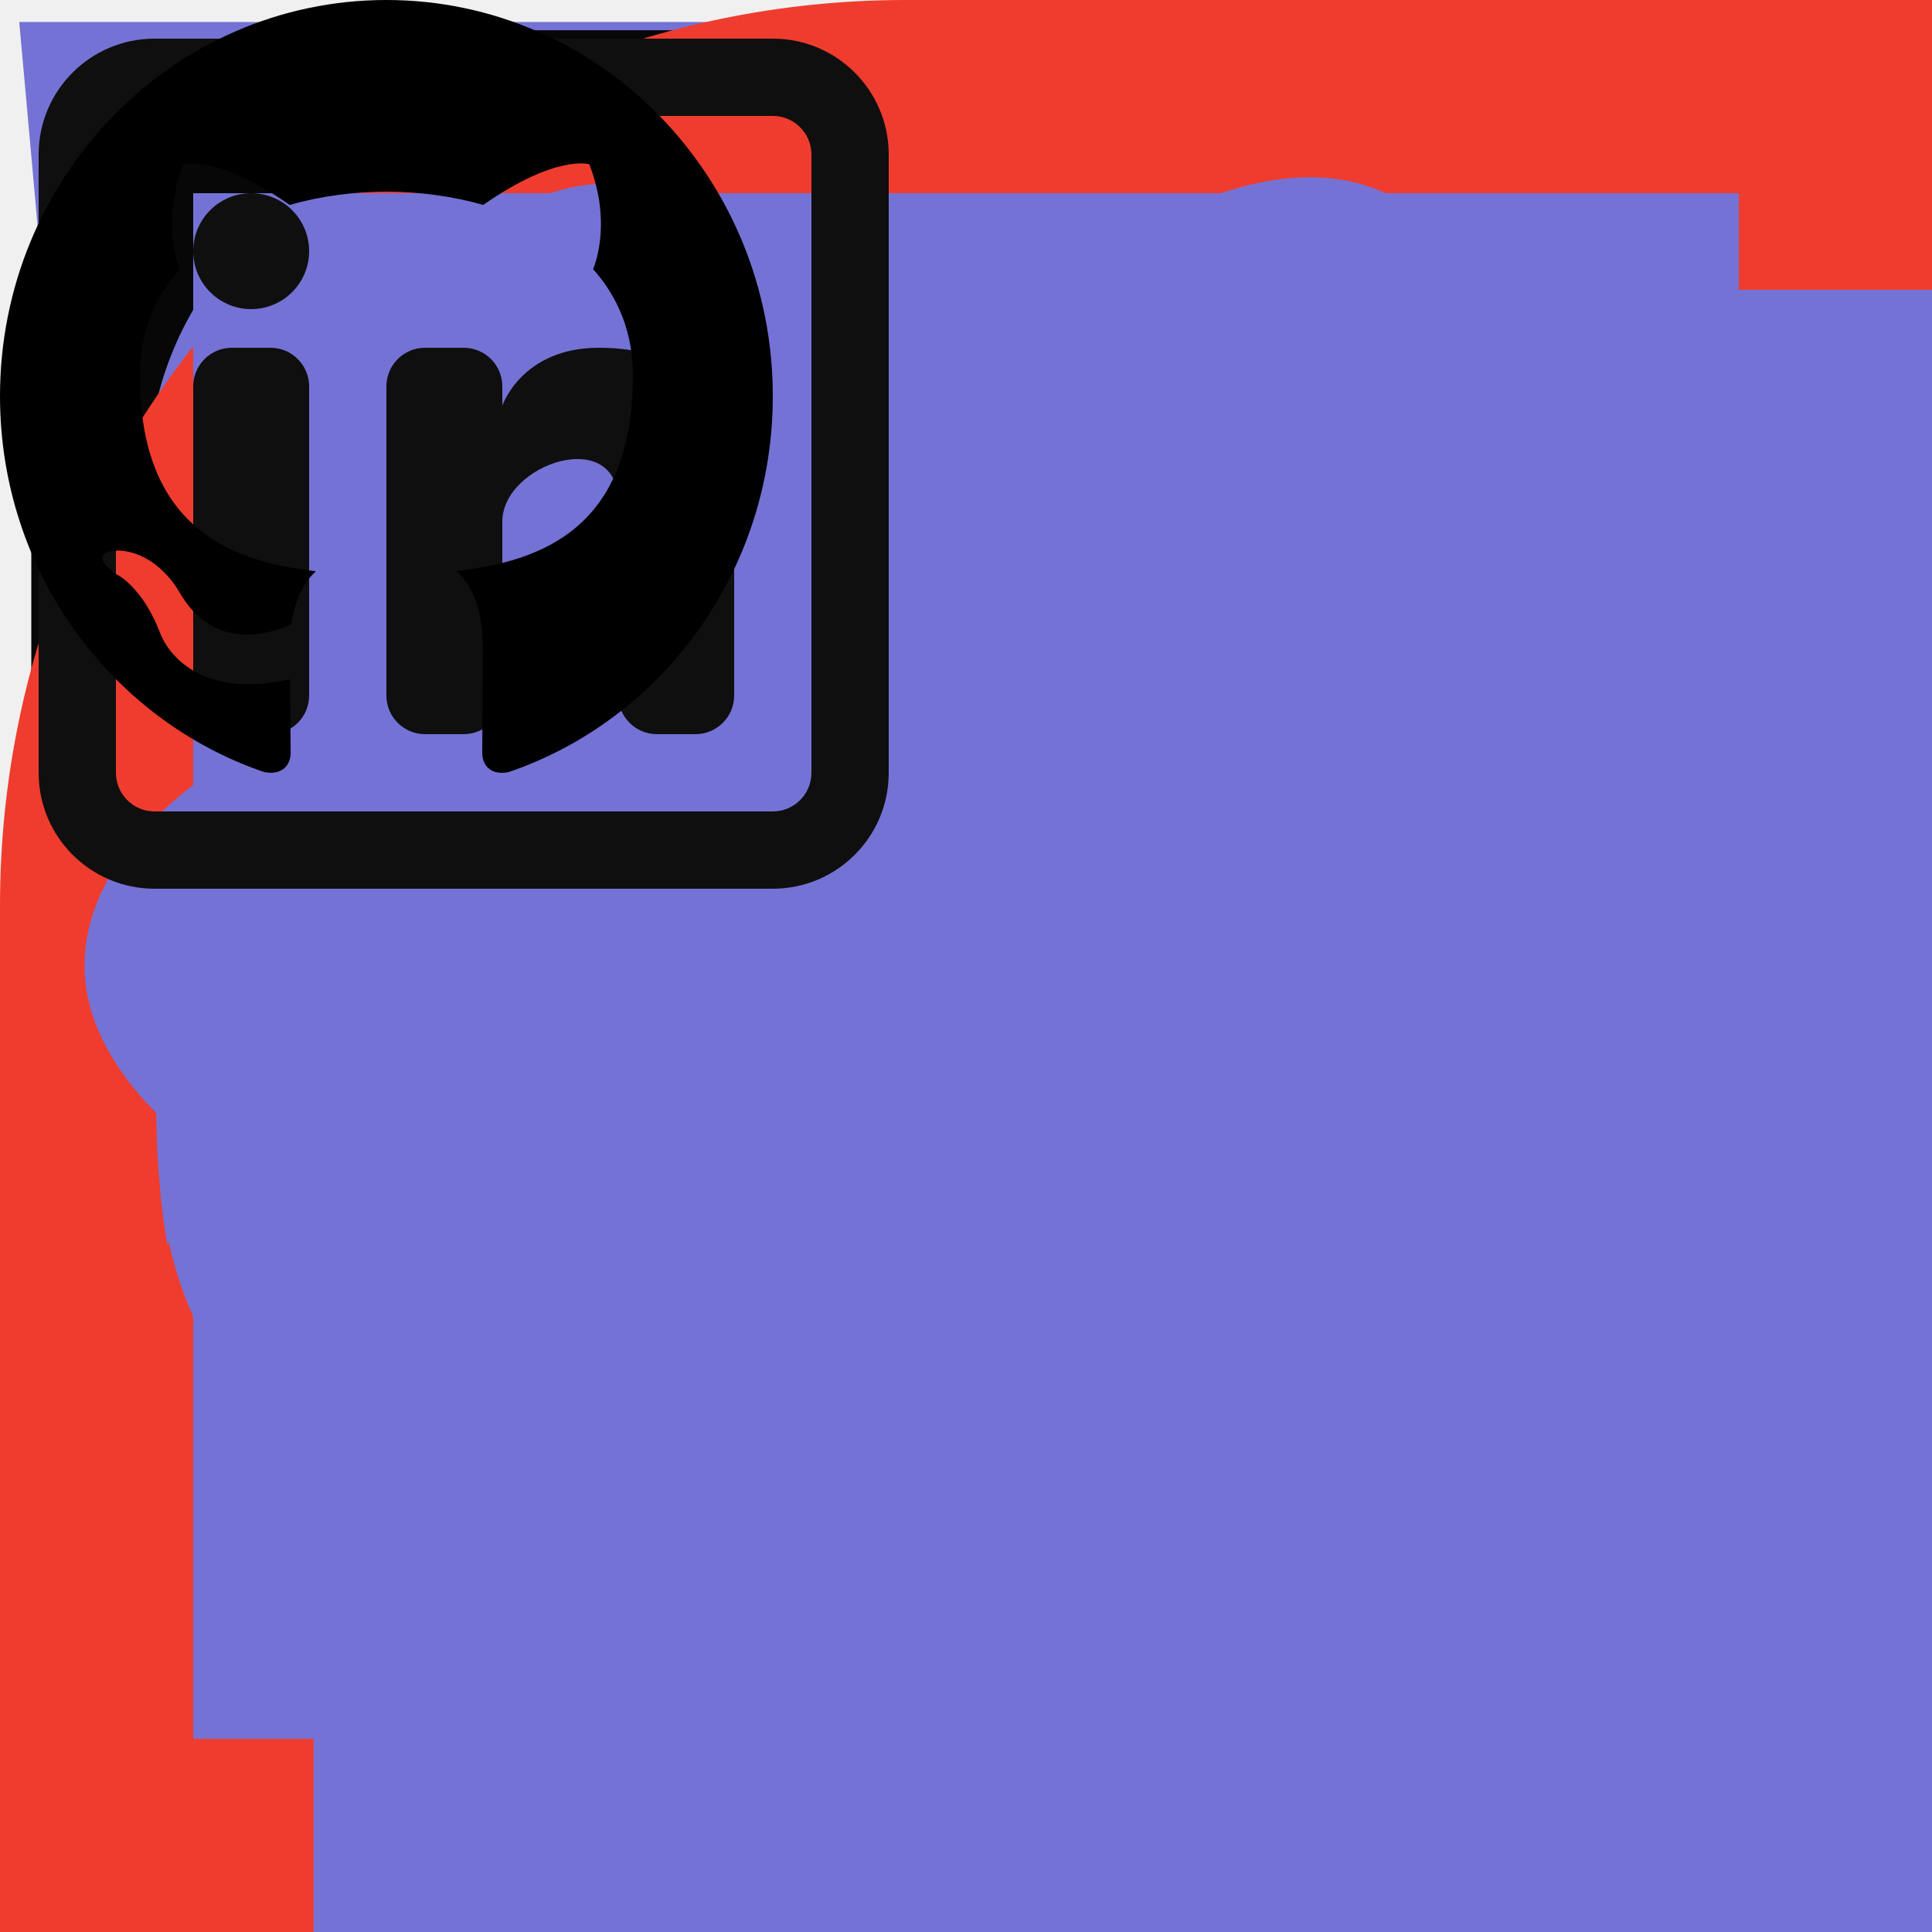
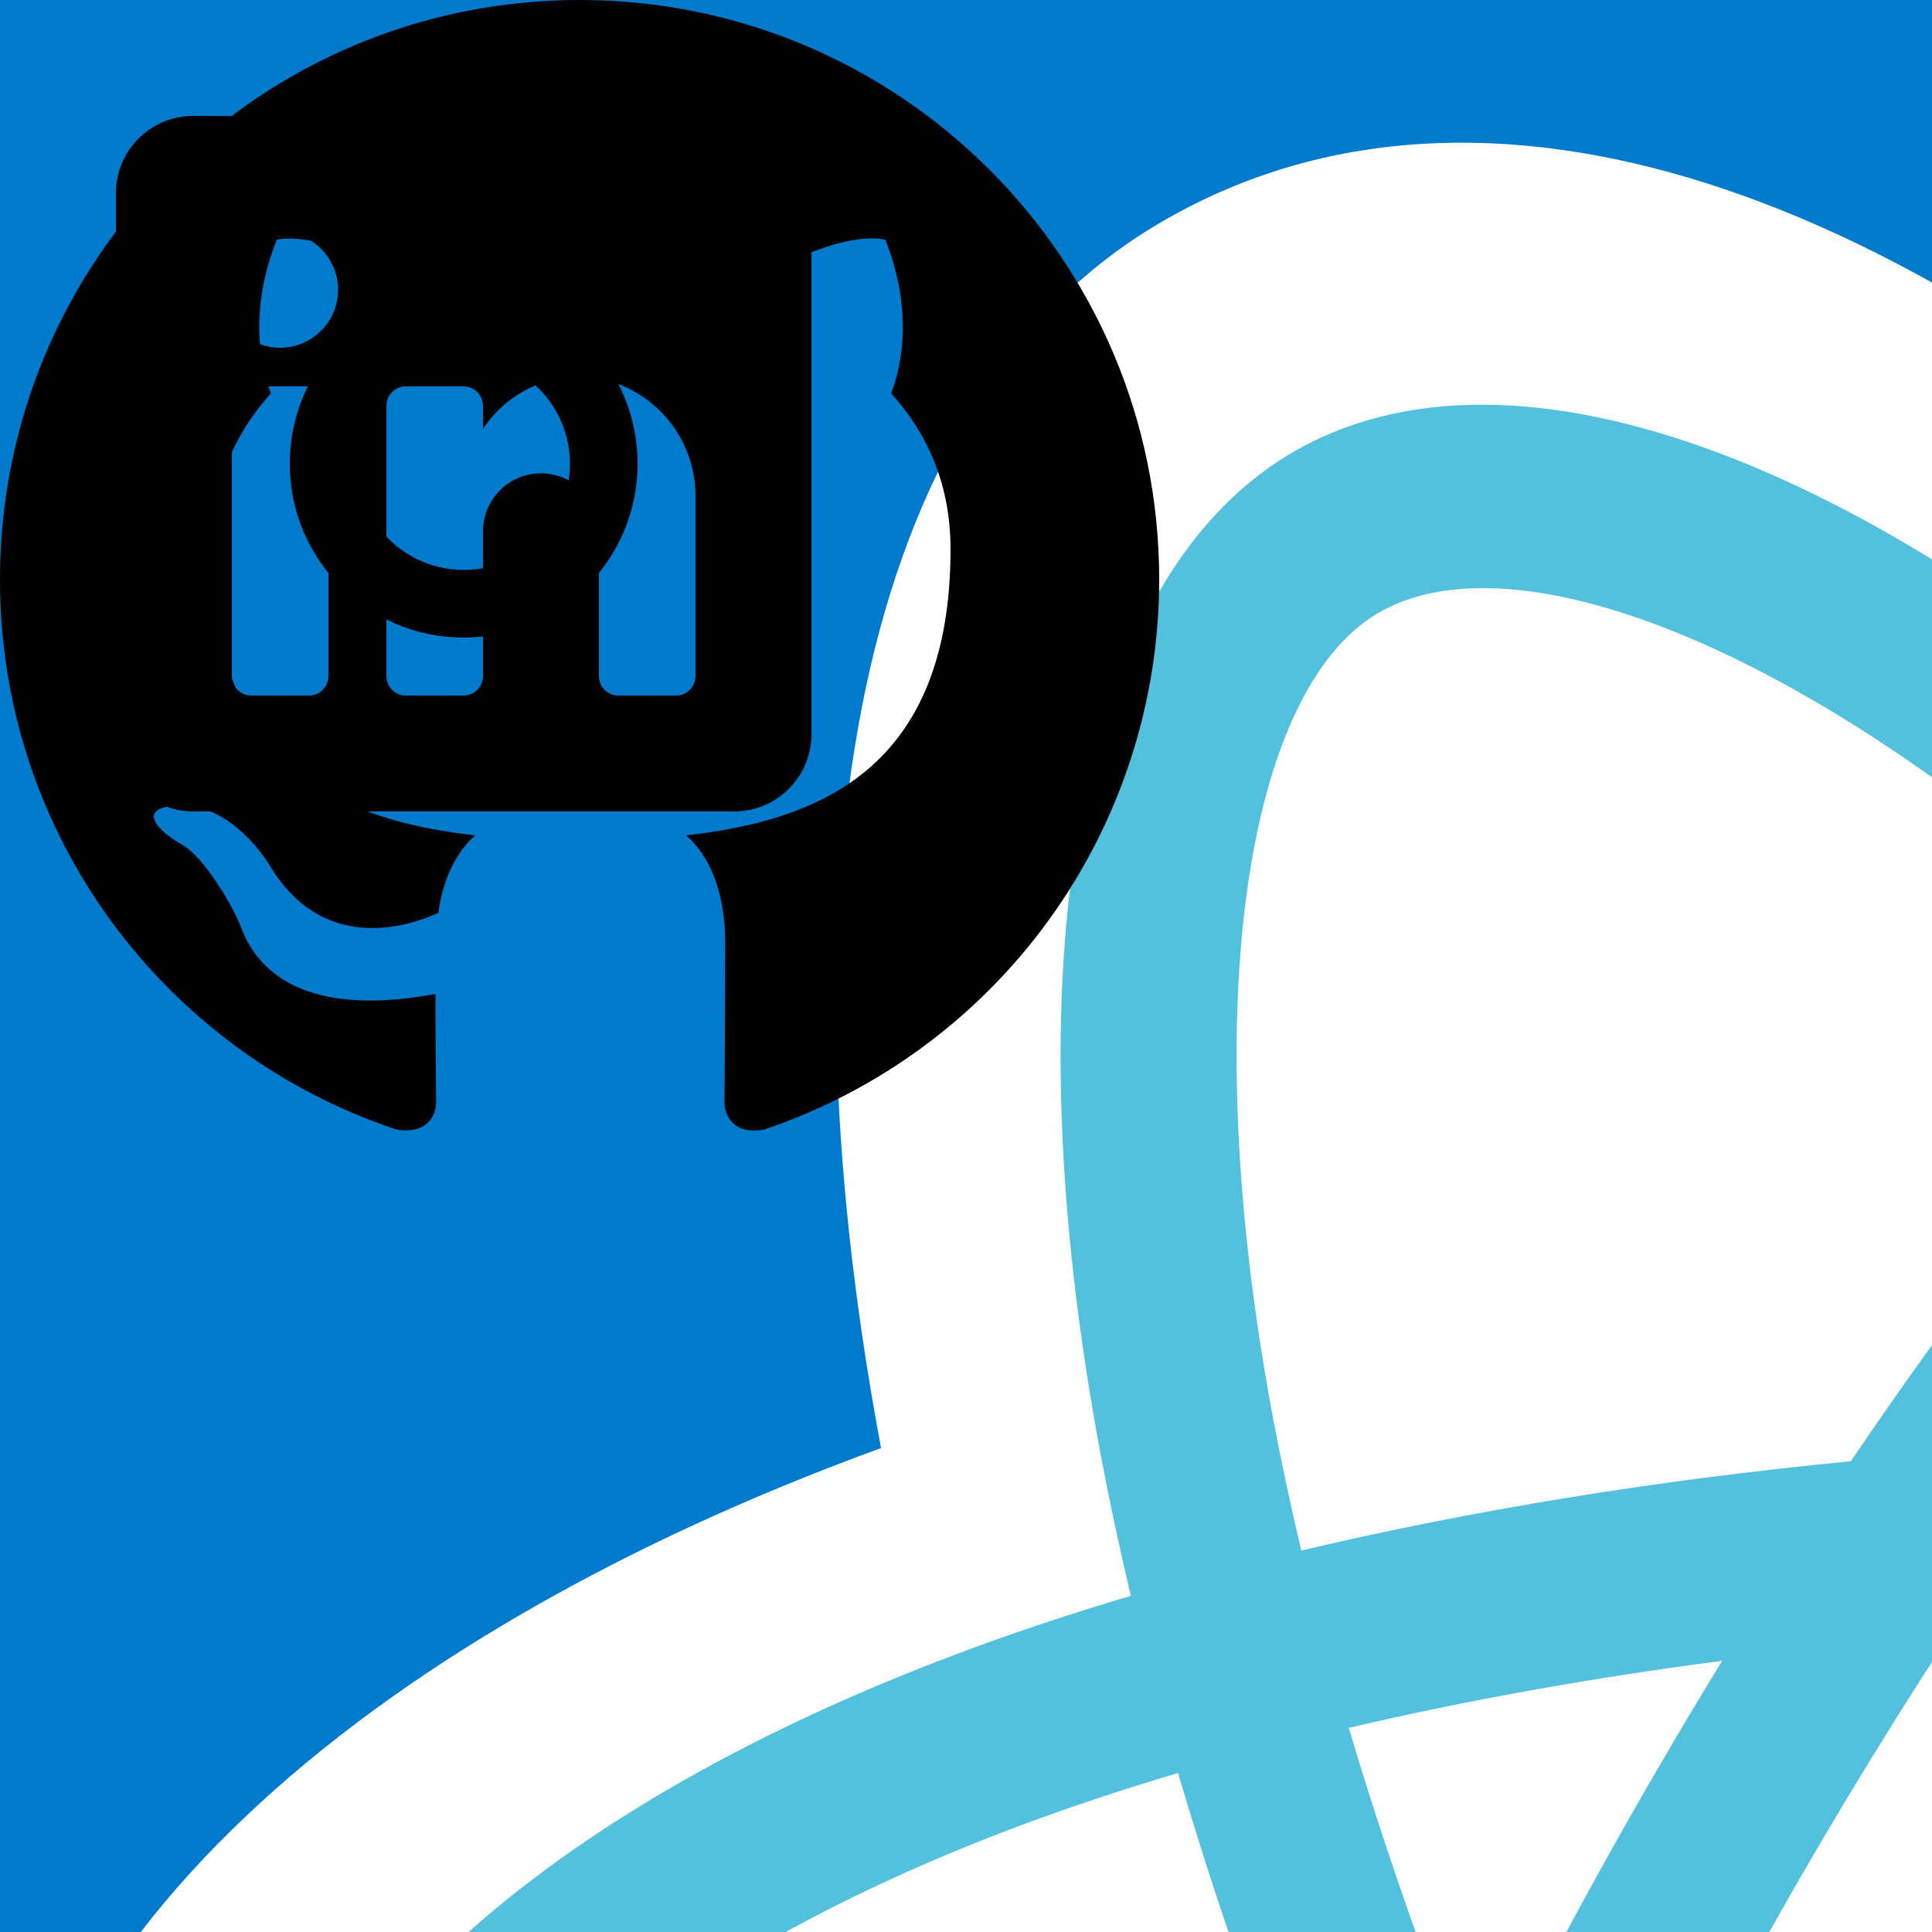
<svg xmlns="http://www.w3.org/2000/svg" width="50" height="50" viewBox="0 0 50 50" fill="none">
  <g id="codeSvg">
-     <path fill-rule="evenodd" clip-rule="evenodd" d="M18.312 42.065L27.262 6.688L31.438 7.872L22.488 43.312L18.312 42.065Z" fill="#7572D5" />
-     <path fill-rule="evenodd" clip-rule="evenodd" d="M13.502 12.688L16.562 15.928L7.995 25L16.562 34.072L13.502 37.312L1.875 25L13.502 12.688Z" fill="#7572D5" />
-     <path fill-rule="evenodd" clip-rule="evenodd" d="M36.498 12.688L33.438 15.928L42.005 25L33.438 34.072L36.498 37.312L48.125 25L36.498 12.688Z" fill="#7572D5" />
+     <path fill-rule="evenodd" clip-rule="evenodd" d="M18.312 42.065L27.262 6.688L31.438 7.872L22.488 43.312L18.312 42.065Z" fill="currentColor" />
+     <path fill-rule="evenodd" clip-rule="evenodd" d="M13.502 12.688L16.562 15.928L7.995 25L16.562 34.072L13.502 37.312L1.875 25L13.502 12.688Z" fill="currentColor" />
+     <path fill-rule="evenodd" clip-rule="evenodd" d="M36.498 12.688L33.438 15.928L42.005 25L33.438 34.072L36.498 37.312L48.125 25L36.498 12.688Z" fill="currentColor" />
+   </g>
+   <g id="test">
+     <path d="M13.542 20.833C13.077 20.833 12.631 20.904 12.188 20.969C12.331 20.485 12.479 19.994 12.717 19.552C12.954 18.91 13.325 18.354 13.694 17.794C14.002 17.188 14.546 16.777 14.946 16.258C15.365 15.754 15.935 15.419 16.387 15C16.831 14.562 17.413 14.344 17.875 14.035C18.358 13.758 18.779 13.452 19.229 13.306L20.352 12.844L21.34 12.433L20.329 8.396L19.085 8.696C18.688 8.796 18.202 8.912 17.65 9.052C17.085 9.156 16.483 9.442 15.812 9.702C15.15 9.998 14.383 10.198 13.671 10.673C12.954 11.127 12.127 11.506 11.398 12.115C10.692 12.742 9.84 13.285 9.21 14.083C8.523 14.829 7.844 15.613 7.317 16.504C6.706 17.354 6.292 18.288 5.854 19.21C5.458 20.133 5.14 21.077 4.879 21.994C4.385 23.831 4.165 25.577 4.079 27.071C4.008 28.567 4.05 29.81 4.138 30.71C4.169 31.135 4.227 31.548 4.269 31.833L4.321 32.183L4.375 32.171C4.746 33.902 5.599 35.492 6.835 36.759C8.072 38.025 9.642 38.915 11.364 39.327C13.085 39.738 14.888 39.654 16.564 39.083C18.24 38.512 19.72 37.479 20.832 36.103C21.945 34.726 22.646 33.063 22.853 31.305C23.06 29.547 22.765 27.766 22.002 26.169C21.24 24.571 20.04 23.223 18.543 22.278C17.046 21.334 15.312 20.833 13.542 20.833ZM36.458 20.833C35.994 20.833 35.548 20.904 35.104 20.969C35.248 20.485 35.396 19.994 35.633 19.552C35.871 18.91 36.242 18.354 36.61 17.794C36.919 17.188 37.462 16.777 37.862 16.258C38.281 15.754 38.852 15.419 39.304 15C39.748 14.562 40.329 14.344 40.792 14.035C41.275 13.758 41.696 13.452 42.146 13.306L43.269 12.844L44.256 12.433L43.246 8.396L42.002 8.696C41.604 8.796 41.119 8.912 40.567 9.052C40.002 9.156 39.4 9.442 38.729 9.702C38.069 10 37.3 10.198 36.587 10.675C35.871 11.129 35.044 11.508 34.315 12.117C33.608 12.744 32.756 13.287 32.127 14.083C31.44 14.829 30.76 15.613 30.233 16.504C29.623 17.354 29.208 18.288 28.771 19.21C28.375 20.133 28.056 21.077 27.796 21.994C27.302 23.831 27.081 25.577 26.996 27.071C26.925 28.567 26.967 29.81 27.054 30.71C27.085 31.135 27.144 31.548 27.185 31.833L27.238 32.183L27.292 32.171C27.662 33.902 28.515 35.492 29.752 36.759C30.989 38.025 32.559 38.915 34.281 39.327C36.002 39.738 37.805 39.654 39.481 39.083C41.156 38.512 42.636 37.479 43.749 36.103C44.862 34.726 45.563 33.063 45.77 31.305C45.977 29.547 45.682 27.766 44.919 26.169C44.156 24.571 42.957 23.223 41.46 22.278C39.962 21.334 38.228 20.833 36.458 20.833Z" fill="currentColor" />
+   </g>
+   <g id="html">
+     <path d="M22.133 102.004L13.706 7.5H106.294L97.856 101.989L59.944 112.5L22.133 102.004Z" fill="#E44F26" />
+     <path d="M60 104.468L90.638 95.974L97.845 15.229H60V104.468Z" fill="#F1662A" />
+     <path d="M60 50.276H44.663L43.605 38.407H60V26.816H30.938L31.215 29.929L34.061 61.867H60V50.276ZM60 80.377L59.947 80.392L47.04 76.909L46.215 67.665H34.579L36.203 85.86L59.947 92.453L60 92.438V80.377Z" fill="#EBEBEB" />
+     <path d="M59.959 50.276V61.867H74.231L72.889 76.901L59.959 80.389V92.449L83.722 85.86L83.895 83.903L86.618 53.389L86.903 50.276H59.959ZM59.959 26.816V38.407H87.956L88.189 35.805L88.718 29.929L88.995 26.816H59.959Z" fill="white" />
  </g>
  <g id="css">
-     <path d="M33.051 8.844L7.946 8.838L8.351 13.755L27.638 13.758L27.152 18.85H14.504L14.961 23.674H26.736L26.039 30.281L20.497 31.789L14.866 30.27L14.508 26.313H9.536L10.088 33.541L20.497 36.734L30.731 33.865L33.049 8.845L33.051 8.844ZM0.498 0.569H40.498L36.86 41L20.454 45.569L4.14 40.997L0.498 0.569Z" fill="#7572D5" />
+     <path d="M22.133 101.154L13.71 7.438H106.29L97.856 101.139L59.944 111.562L22.133 101.154Z" fill="#1572B6" />
+     <path d="M60 103.597L90.638 95.174L97.845 15.102H60V103.597Z" fill="#33A9DC" />
+     <path d="M60 49.054H75.338L76.395 37.284H60V25.79H89.062L88.785 28.872L85.939 60.549H60V49.054Z" fill="white" />
+     <path d="M60.071 78.904L60.019 78.919L47.111 75.461L46.286 66.294H34.65L36.274 84.341L60.015 90.879L60.071 90.864V78.904Z" fill="#EBEBEB" />
+     <path d="M74.351 60.062L72.956 75.453L60.03 78.912V90.871L83.79 84.341L83.966 82.4L85.98 60.062H74.351Z" fill="white" />
+     <path d="M60.041 25.79V37.284H32.044L31.811 34.7L31.282 28.872L31.005 25.79H60.041ZM60 49.054V60.549H47.254L47.021 57.964L46.496 52.137L46.219 49.054H60Z" fill="#EBEBEB" />
+   </g>
+   <g id="js">
+     <path d="M2.255 0H117.745V120H2.255V0Z" fill="#F7DF1E" />
+     <path d="M32.62 100.28L41.458 94.723C43.163 97.864 44.715 100.522 48.435 100.522C52.001 100.522 54.25 99.072 54.25 93.434V55.091H65.103V93.594C65.103 105.274 58.514 110.59 48.9 110.59C40.218 110.59 35.178 105.918 32.62 100.28" fill="#1F2626" />
+     <path d="M71 99.072L79.837 93.756C82.163 97.703 85.187 100.603 90.536 100.603C95.033 100.603 97.9 98.267 97.9 95.045C97.9 91.178 94.954 89.809 89.993 87.554L87.28 86.345C79.45 82.882 74.255 78.532 74.255 69.349C74.255 60.891 80.457 54.447 90.148 54.447C97.048 54.447 102.01 56.944 105.575 63.469L97.125 69.107C95.264 65.644 93.249 64.275 90.148 64.275C86.97 64.275 84.954 66.369 84.954 69.107C84.954 72.49 86.97 73.86 91.621 75.955L94.334 77.163C103.56 81.271 108.754 85.459 108.754 94.883C108.754 105.034 101.079 110.591 90.769 110.591C80.69 110.591 74.178 105.597 71 99.072" fill="#1F2626" />
+   </g>
+   <g id="git">
+     <path d="M103.62 47.822L57.776 1.98C55.137 -0.66 50.855 -0.66 48.213 1.98L38.694 11.5L50.77 23.576C53.576 22.628 56.794 23.264 59.031 25.501C61.279 27.753 61.911 30.998 60.939 33.813L72.578 45.452C75.393 44.482 78.642 45.109 80.891 47.362C84.034 50.504 84.034 55.596 80.891 58.74C77.747 61.884 72.655 61.884 69.51 58.74C67.145 56.373 66.561 52.901 67.758 49.989L56.905 39.135L56.903 67.697C57.69 68.086 58.409 68.6 59.031 69.219C62.174 72.361 62.174 77.453 59.031 80.6C55.887 83.742 50.793 83.742 47.654 80.6C44.511 77.453 44.511 72.361 47.654 69.219C48.407 68.466 49.302 67.869 50.287 67.463V38.635C49.3 38.232 48.405 37.635 47.654 36.879C45.272 34.501 44.7 31.007 45.92 28.083L34.015 16.177L2.581 47.61C-0.06 50.252 -0.06 54.535 2.581 57.175L48.426 103.018C51.065 105.658 55.346 105.658 57.989 103.018L103.619 57.388C106.26 54.747 106.26 50.462 103.619 47.822" fill="#DE4C36" />
+   </g>
+   <g id="ts">
+     <path d="M0 60V120H60H120V60V0H60H0V60Z" fill="#007ACC" />
+     <path d="M26.537 60.398L26.499 65.312H34.309H42.118L42.118 87.503V109.693H47.642H53.166V87.503L53.166 65.312H60.975H68.785V60.493C68.785 57.826 68.728 55.598 68.652 55.541C68.594 55.465 59.09 55.426 47.566 55.446L26.594 55.503L26.537 60.398Z" fill="white" />
+     <path d="M96.826 55.364C99.874 56.126 102.198 57.478 104.331 59.687C105.436 60.868 107.074 63.021 107.207 63.535C107.246 63.687 102.026 67.192 98.865 69.154C98.75 69.23 98.293 68.735 97.779 67.973C96.236 65.725 94.617 64.754 92.141 64.583C88.503 64.335 86.16 66.24 86.179 69.421C86.179 70.354 86.312 70.906 86.693 71.668C87.493 73.326 88.979 74.316 93.645 76.335C102.236 80.03 105.912 82.468 108.198 85.935C110.75 89.802 111.322 95.973 109.588 100.564C107.684 105.554 102.96 108.945 96.312 110.068C94.255 110.43 89.379 110.373 87.169 109.973C82.35 109.116 77.779 106.735 74.96 103.611C73.855 102.392 71.703 99.211 71.836 98.983C71.893 98.906 72.388 98.602 72.941 98.278C73.474 97.973 75.493 96.811 77.398 95.707L80.846 93.707L81.569 94.773C82.579 96.316 84.788 98.43 86.122 99.135C89.95 101.154 95.207 100.868 97.798 98.545C98.903 97.535 99.36 96.487 99.36 94.945C99.36 93.554 99.188 92.945 98.465 91.897C97.531 90.564 95.626 89.44 90.217 87.097C84.026 84.43 81.36 82.773 78.922 80.145C77.512 78.621 76.179 76.183 75.626 74.145C75.169 72.449 75.055 68.202 75.417 66.487C76.693 60.507 81.207 56.335 87.722 55.097C89.836 54.697 94.75 54.849 96.826 55.364Z" fill="white" />
+   </g>
+   <g id="react">
+     <path d="M0 59.797C0 69.273 8.849 78.119 22.801 83.105C20.015 97.77 22.301 109.59 29.939 114.196C37.79 118.93 49.486 115.653 60.587 105.507C71.408 115.243 82.344 119.075 89.975 114.456C97.818 109.709 100.203 97.087 97.34 81.964C111.872 76.941 120 69.398 120 59.797C120 50.541 111.134 42.534 97.371 37.58C100.453 21.832 97.842 10.298 89.888 5.502C82.219 0.879 71.156 4.909 60.176 14.9C48.753 4.295 37.799 1.057 29.853 5.867C22.192 10.504 20.006 22.539 22.801 37.476C9.32 42.39 0 50.578 0 59.797Z" fill="white" />
+     <path d="M94.457 42.499C93.351 42.101 92.205 41.725 91.026 41.369C91.22 40.542 91.398 39.725 91.556 38.922C94.153 25.742 92.455 15.123 86.657 11.627C81.097 8.275 72.005 11.77 62.822 20.126C61.939 20.93 61.054 21.78 60.169 22.672C59.579 22.082 58.99 21.512 58.403 20.967C48.779 12.032 39.133 8.267 33.34 11.773C27.786 15.135 26.141 25.117 28.479 37.609C28.705 38.815 28.968 40.047 29.267 41.3C27.902 41.705 26.584 42.137 25.323 42.597C14.04 46.71 6.834 53.156 6.834 59.843C6.834 66.749 14.569 73.675 26.321 77.875C27.249 78.207 28.211 78.52 29.203 78.817C28.881 80.172 28.601 81.5 28.366 82.795C26.137 95.07 27.878 104.816 33.417 108.157C39.139 111.607 48.742 108.061 58.092 99.514C58.831 98.839 59.573 98.122 60.316 97.371C61.279 98.341 62.24 99.259 63.197 100.12C72.254 108.269 81.2 111.56 86.734 108.21C92.45 104.75 94.308 94.28 91.896 81.541C91.712 80.568 91.497 79.575 91.257 78.563C91.931 78.355 92.593 78.139 93.239 77.915C105.456 73.683 113.405 66.841 113.405 59.843C113.405 53.132 105.967 46.642 94.457 42.499Z" fill="#53C1DE" />
+     <path d="M91.805 73.397C91.222 73.599 90.625 73.794 90.015 73.983C88.666 69.518 86.846 64.771 84.619 59.866C86.744 55.078 88.494 50.391 89.805 45.956C90.895 46.285 91.954 46.633 92.973 47C102.835 50.55 108.851 55.799 108.851 59.843C108.851 64.15 102.354 69.742 91.805 73.397ZM87.428 82.466C88.495 88.099 88.647 93.191 87.941 97.173C87.306 100.75 86.029 103.135 84.451 104.09C81.093 106.123 73.91 103.481 66.165 96.511C65.277 95.712 64.382 94.859 63.485 93.957C66.488 90.522 69.489 86.53 72.418 82.097C77.57 81.619 82.437 80.837 86.851 79.77C87.069 80.687 87.262 81.587 87.428 82.466ZM43.165 103.739C39.884 104.951 37.27 104.985 35.69 104.033C32.329 102.006 30.931 94.18 32.838 83.683C33.056 82.481 33.316 81.246 33.615 79.984C37.981 80.993 42.813 81.719 47.977 82.157C50.926 86.496 54.014 90.483 57.125 93.975C56.445 94.661 55.768 95.314 55.095 95.93C50.96 99.709 46.816 102.391 43.165 103.739ZM27.792 73.371C22.596 71.514 18.304 69.1 15.363 66.466C12.72 64.099 11.385 61.749 11.385 59.843C11.385 55.785 17.171 50.61 26.82 47.092C27.991 46.665 29.216 46.263 30.488 45.885C31.822 50.421 33.571 55.163 35.682 59.959C33.544 64.825 31.769 69.643 30.423 74.232C29.516 73.959 28.637 73.673 27.792 73.371ZM32.945 36.695C30.942 25.992 32.273 17.919 35.62 15.893C39.185 13.735 47.069 16.812 55.378 24.526C55.91 25.02 56.443 25.536 56.977 26.07C53.881 29.546 50.822 33.504 47.899 37.817C42.887 38.302 38.089 39.083 33.678 40.128C33.401 38.961 33.155 37.815 32.945 36.695ZM78.915 48.563C77.861 46.659 76.778 44.799 75.674 42.991C79.075 43.44 82.332 44.037 85.392 44.767C84.473 47.845 83.329 51.063 81.981 54.362C81.014 52.443 79.992 50.508 78.915 48.563ZM60.169 29.472C62.269 31.85 64.372 34.506 66.44 37.388C64.356 37.285 62.245 37.231 60.118 37.231C58.01 37.231 55.916 37.284 53.844 37.385C55.915 34.53 58.036 31.878 60.169 29.472ZM41.302 48.596C40.249 50.506 39.245 52.431 38.294 54.358C36.968 51.071 35.834 47.838 34.907 44.717C37.948 44.005 41.191 43.423 44.569 42.982C43.45 44.808 42.358 46.681 41.302 48.596V48.596ZM44.666 77.043C41.176 76.635 37.885 76.084 34.845 75.392C35.786 72.215 36.945 68.913 38.299 65.554C39.253 67.481 40.261 69.406 41.32 71.32H41.321C42.4 73.27 43.519 75.18 44.666 77.043ZM60.295 90.549C58.137 88.115 55.985 85.422 53.883 82.526C55.923 82.61 58.004 82.653 60.118 82.653C62.29 82.653 64.437 82.601 66.551 82.503C64.476 85.452 62.38 88.148 60.295 90.549ZM82.024 65.383C83.449 68.778 84.65 72.062 85.603 75.186C82.513 75.923 79.177 76.516 75.662 76.957C76.768 75.124 77.86 73.233 78.933 71.287C80.019 69.319 81.05 67.348 82.024 65.383ZM74.99 68.909C73.324 71.929 71.614 74.812 69.877 77.534C66.715 77.77 63.448 77.892 60.118 77.892C56.801 77.892 53.575 77.784 50.469 77.574C48.663 74.817 46.915 71.925 45.26 68.935H45.261C43.61 65.954 42.09 62.947 40.713 59.957C42.09 56.96 43.605 53.95 45.247 50.974L45.246 50.974C46.892 47.99 48.624 45.113 50.414 42.373C53.583 42.122 56.833 41.992 60.118 41.992H60.118C63.417 41.992 66.671 42.123 69.84 42.376C71.602 45.096 73.323 47.964 74.975 50.949C76.646 53.967 78.181 56.957 79.569 59.889C78.185 62.872 76.653 65.892 74.99 68.909ZM84.381 15.751C87.95 17.903 89.338 26.581 87.096 37.962C86.953 38.688 86.792 39.427 86.617 40.177C82.195 39.11 77.394 38.316 72.367 37.823C69.439 33.463 66.405 29.499 63.359 26.067C64.178 25.244 64.995 24.458 65.81 23.717C73.677 16.558 81.031 13.731 84.381 15.751Z" fill="white" />
+     <path d="M60.118 49.892C65.374 49.892 69.635 54.347 69.635 59.843C69.635 65.338 65.374 69.793 60.118 69.793C54.862 69.793 50.602 65.338 50.602 59.843C50.602 54.347 54.862 49.892 60.118 49.892Z" fill="#53C1DE" />
  </g>
  <g id="inst">
-     <path d="M12.166 1.293H12.666V1.283H28.571C34.536 1.283 39.418 6.268 39.418 12.395V29.169C39.418 35.297 34.535 40.281 28.581 40.281H12.166C6.2 40.281 1.31 35.305 1.31 29.188V12.405C1.31 6.278 6.201 1.293 12.166 1.293ZM3.318 12.414V12.414V29.198C3.318 34.184 7.246 38.215 12.166 38.215H28.581C33.484 38.215 37.41 34.183 37.41 29.179V12.405C37.41 7.401 33.483 3.369 28.571 3.369H12.166C7.254 3.369 3.328 7.401 3.318 12.414ZM31.402 8.483C31.402 7.893 31.857 7.445 32.407 7.445C32.957 7.445 33.411 7.893 33.411 8.483C33.411 9.073 32.957 9.521 32.407 9.521C31.857 9.521 31.402 9.073 31.402 8.483ZM10.344 20.787C10.344 15.131 14.869 10.521 20.373 10.521C25.878 10.521 30.402 15.131 30.402 20.787C30.402 26.443 25.878 31.053 20.373 31.053C14.869 31.053 10.344 26.443 10.344 20.787ZM28.394 20.787C28.394 16.253 24.834 12.597 20.373 12.597C15.913 12.597 12.353 16.253 12.353 20.787C12.353 25.321 15.913 28.977 20.373 28.977C24.834 28.977 28.394 25.321 28.394 20.787Z" fill="#070707" stroke="#070707" />
-   </g>
-   <g id="git">
-     <g clip-path="url(#clip0_4533_1197)">
-       <path d="M76.562 0H23.438C10.493 0 0 10.493 0 23.438V76.562C0 89.507 10.493 100 23.438 100H76.562C89.507 100 100 89.507 100 76.562V23.438C100 10.493 89.507 0 76.562 0Z" fill="#F03C2E" />
-       <mask id="mask0_4533_1197" style="mask-type:luminance" maskUnits="userSpaceOnUse" x="10" y="10" width="80" height="80">
-         <path d="M10.938 10.938H89.062V89.062H10.938V10.938Z" fill="white" />
-       </mask>
-       <g mask="url(#mask0_4533_1197)">
-         <path d="M87.588 46.521L53.479 12.412C52.775 11.708 51.879 11.229 50.903 11.034C49.927 10.84 48.915 10.94 47.996 11.321C47.386 11.574 46.831 11.945 46.364 12.412L39.284 19.492L48.269 28.477C50.359 27.744 52.751 28.245 54.416 29.91C55.209 30.704 55.762 31.705 56.013 32.798C56.264 33.892 56.202 35.034 55.834 36.094L64.494 44.754C66.589 44.031 69.006 44.497 70.678 46.174C71.516 47.012 72.086 48.079 72.317 49.24C72.548 50.402 72.429 51.606 71.975 52.7C71.367 54.167 70.201 55.332 68.734 55.94C67.267 56.547 65.619 56.547 64.152 55.94C63.425 55.638 62.765 55.197 62.209 54.641C60.451 52.883 60.017 50.295 60.906 48.13L52.829 40.054V61.306C53.416 61.596 53.951 61.979 54.416 62.439C55.539 63.562 56.17 65.085 56.17 66.672C56.17 68.26 55.539 69.783 54.416 70.906C53.293 72.029 51.77 72.659 50.183 72.659C48.595 72.659 47.072 72.029 45.949 70.906C45.111 70.069 44.541 69.002 44.309 67.841C44.078 66.679 44.197 65.475 44.65 64.381C44.951 63.654 45.393 62.995 45.949 62.439C46.528 61.863 47.17 61.426 47.91 61.133V39.682C47.176 39.382 46.509 38.938 45.949 38.377C45.109 37.537 44.537 36.466 44.308 35.3C44.078 34.134 44.201 32.927 44.66 31.831L35.798 22.974L12.409 46.338C11.705 47.041 11.226 47.938 11.031 48.914C10.837 49.891 10.937 50.903 11.318 51.822C11.571 52.433 11.942 52.988 12.409 53.455L46.521 87.561C46.988 88.028 47.542 88.399 48.152 88.652C49.385 89.162 50.77 89.162 52.003 88.652C52.613 88.399 53.168 88.028 53.635 87.561L87.588 53.662C88.055 53.195 88.426 52.64 88.679 52.03C88.932 51.419 89.062 50.765 89.062 50.104C89.063 49.443 88.932 48.788 88.679 48.178C88.426 47.567 88.055 47.013 87.588 46.545" fill="white" />
-       </g>
-     </g>
-     <defs>
-       <clipPath id="clip0_4533_1197">
-         <rect width="100" height="100" fill="white" />
-       </clipPath>
-     </defs>
-   </g>
-   <g id="ts">
-     <path d="M5 25V45H45V5H5V25ZM37.235 23.407C38.252 23.66 39.025 24.112 39.737 24.848C40.105 25.242 40.652 25.958 40.695 26.132C40.708 26.182 38.968 27.348 37.915 28.003C37.877 28.028 37.723 27.863 37.553 27.61C37.037 26.86 36.498 26.537 35.673 26.48C34.46 26.397 33.68 27.032 33.687 28.092C33.676 28.352 33.734 28.611 33.857 28.842C34.123 29.393 34.62 29.725 36.173 30.397C39.038 31.63 40.263 32.442 41.025 33.597C41.875 34.885 42.067 36.943 41.488 38.473C40.855 40.137 39.28 41.267 37.063 41.64C36.378 41.762 34.753 41.743 34.017 41.61C32.41 41.323 30.887 40.53 29.947 39.488C29.578 39.083 28.86 38.022 28.905 37.947C28.923 37.92 29.088 37.818 29.272 37.712C29.452 37.61 30.123 37.222 30.758 36.853L31.908 36.187L32.15 36.543C32.487 37.057 33.222 37.762 33.667 37.997C34.943 38.67 36.695 38.575 37.558 37.8C37.732 37.654 37.869 37.469 37.96 37.261C38.05 37.053 38.092 36.827 38.08 36.6C38.08 36.137 38.022 35.933 37.78 35.583C37.47 35.14 36.835 34.767 35.032 33.983C32.968 33.095 32.08 32.543 31.267 31.667C30.759 31.088 30.384 30.405 30.168 29.667C30.017 29.102 29.978 27.685 30.098 27.115C30.523 25.12 32.028 23.732 34.2 23.318C34.905 23.185 36.543 23.235 37.235 23.407ZM27.845 25.077L27.858 26.715H22.65V41.508H18.967V26.715H13.763V25.108C13.763 24.218 13.782 23.475 13.807 23.458C13.827 23.432 16.995 23.418 20.835 23.425L27.827 23.445L27.845 25.077Z" fill="#7572D5" />
-   </g>
-   <g id="react">
-     <path d="M47.812 25C47.812 22.083 44.688 19.375 39.479 17.5L38.542 17.188V16.771C39.688 11.042 38.854 6.771 36.25 5.208C33.646 3.646 29.792 5.104 25.625 8.75L25 9.375L24.792 9.167H24.583C20.312 5.208 16.146 3.854 13.542 5.312C10.938 6.771 10.208 10.833 11.25 16.146C11.36 16.484 11.43 16.833 11.458 17.188L10.312 17.604C5.208 19.375 2.188 22.083 2.188 25C2.188 27.917 5.521 30.833 10.729 32.708L11.458 32.917C11.33 33.285 11.259 33.672 11.25 34.062C10.208 39.271 11.146 43.229 13.542 44.688C15.938 46.146 20.312 44.792 24.479 41.146L25.104 40.625L25.938 41.458C28.854 43.958 31.771 45.312 34.062 45.312C34.871 45.331 35.667 45.114 36.354 44.688C38.958 43.229 39.896 38.958 38.75 33.542V33.333C38.705 33.162 38.67 32.988 38.646 32.812H38.958C44.479 30.833 47.812 28.021 47.812 25ZM44.792 25C44.792 26.25 42.5 28.438 38.021 29.896H37.812C37.266 28.22 36.605 26.584 35.833 25C36.562 23.333 37.188 21.667 37.708 20.104L38.542 20.312C42.708 21.771 44.792 23.75 44.792 25ZM27.917 39.167L27.083 38.542C28.276 37.22 29.389 35.829 30.417 34.375L35.729 33.542C35.833 33.75 35.833 33.958 35.938 34.062C36.309 35.949 36.379 37.883 36.146 39.792C35.999 40.705 35.561 41.545 34.896 42.188C33.854 42.812 31.042 41.979 27.917 39.167ZM26.562 34.583L25.104 36.458L23.438 34.583H26.562ZM12.292 20C12.815 21.717 13.477 23.39 14.271 25C13.476 26.646 12.815 28.353 12.292 30.104L11.667 29.896C9.843 29.32 8.145 28.401 6.667 27.188C6.284 26.945 5.956 26.626 5.705 26.249C5.454 25.872 5.284 25.447 5.208 25C5.208 23.75 7.292 21.771 11.25 20.417L12.292 20ZM23.438 15.417L25 13.646L26.562 15.417H23.438ZM34.896 7.812C36.042 8.437 36.667 11.562 35.729 16.146C35.734 16.202 35.727 16.259 35.709 16.313C35.691 16.366 35.663 16.416 35.625 16.458L30.417 15.625C29.389 14.171 28.276 12.78 27.083 11.458L27.708 10.938C31.042 8.021 33.75 7.187 34.896 7.812ZM17.5 18.854L16.667 20.208L15.938 21.562C15.625 20.833 15.417 20.104 15.104 19.271L17.5 18.854ZM15.104 30.729C15.417 30 15.625 29.271 15.938 28.438L16.667 29.792L17.5 31.146L15.104 30.729ZM32.5 25C31.97 26.142 31.379 27.255 30.729 28.333C30.104 29.479 29.375 30.521 28.75 31.562H21.25C20.521 30.417 19.792 29.375 19.271 28.333C18.616 27.258 18.025 26.145 17.5 25C18.005 23.846 18.597 22.732 19.271 21.667C19.869 20.587 20.53 19.544 21.25 18.542C23.746 18.333 26.254 18.333 28.75 18.542C29.479 19.583 30.104 20.625 30.729 21.667C31.403 22.732 31.995 23.846 32.5 25ZM33.333 20.208L32.5 18.854L34.896 19.375C34.664 20.121 34.386 20.851 34.062 21.562L33.333 20.208ZM32.5 31.146L33.333 29.792L34.062 28.333L35 30.729L32.5 31.146ZM22.812 11.354H22.917L19.583 15.521L14.375 16.354C14.271 16.042 14.271 15.833 14.167 15.521C13.333 11.25 13.958 8.333 15 7.812C15.277 7.631 15.61 7.557 15.938 7.604C17.396 7.604 19.896 8.646 22.708 11.146L22.812 11.354ZM14.167 34.583C14.186 34.262 14.256 33.945 14.375 33.646L19.688 34.375C20.689 35.848 21.803 37.241 23.021 38.542L22.812 38.75L22.604 38.958C21.184 40.274 19.521 41.3 17.708 41.979C17.311 42.187 16.875 42.313 16.427 42.349C15.98 42.385 15.53 42.33 15.104 42.188C13.958 41.562 13.333 38.75 14.167 34.583Z" fill="#7572D5" />
-     <path d="M25 20.417C24.089 20.396 23.193 20.647 22.426 21.138C21.659 21.629 21.055 22.337 20.692 23.173C20.329 24.008 20.223 24.933 20.388 25.828C20.553 26.724 20.981 27.551 21.618 28.202C22.255 28.854 23.071 29.301 23.963 29.486C24.855 29.672 25.781 29.587 26.625 29.243C27.468 28.9 28.191 28.313 28.699 27.557C29.207 26.801 29.479 25.911 29.479 25C29.48 23.802 29.011 22.652 28.174 21.795C27.337 20.939 26.197 20.444 25 20.417Z" fill="#7572D5" />
-   </g>
-   <g id="js">
-     <path d="M8.116 7.5H113.116V112.5H8.116V7.5Z" fill="#7572D5" />
-     <path d="M78.65 89.531C79.545 91.349 80.935 92.876 82.66 93.938C84.385 94.999 86.375 95.552 88.4 95.531C92.488 95.531 95.101 93.487 95.101 90.656C95.101 87.281 92.416 86.074 87.916 84.105L85.449 83.047C78.324 80.014 73.599 76.215 73.599 68.183C73.599 60.784 79.224 55.148 88.048 55.148C90.904 54.941 93.758 55.581 96.253 56.986C98.749 58.391 100.775 60.499 102.08 63.049L94.366 67.98C93.864 66.716 92.989 65.635 91.858 64.879C90.727 64.124 89.393 63.73 88.033 63.75C87.439 63.691 86.84 63.755 86.273 63.94C85.706 64.125 85.184 64.427 84.74 64.824C84.296 65.222 83.939 65.709 83.693 66.252C83.447 66.795 83.317 67.384 83.311 67.98C83.311 70.939 85.145 72.139 89.379 73.98L91.846 75.037C100.231 78.634 104.971 82.297 104.971 90.536C104.971 99.42 97.993 104.287 88.621 104.287C84.97 104.52 81.329 103.691 78.139 101.901C74.948 100.11 72.344 97.434 70.64 94.196L78.65 89.531ZM43.794 90.386C45.343 93.135 46.753 95.46 50.143 95.46C53.383 95.46 55.43 94.192 55.43 89.261V55.71H65.296V89.392C65.296 99.608 59.296 104.258 50.563 104.258C47.475 104.426 44.41 103.657 41.768 102.051C39.126 100.444 37.032 98.076 35.761 95.257L43.794 90.386Z" fill="black" fill-opacity="0.64" />
-   </g>
-   <g id="test">
-     <path d="M13.542 20.833C13.077 20.833 12.631 20.904 12.188 20.969C12.331 20.485 12.479 19.994 12.717 19.552C12.954 18.91 13.325 18.354 13.694 17.794C14.002 17.188 14.546 16.777 14.946 16.258C15.365 15.754 15.935 15.419 16.387 15C16.831 14.562 17.413 14.344 17.875 14.035C18.358 13.758 18.779 13.452 19.229 13.306L20.352 12.844L21.34 12.433L20.329 8.396L19.085 8.696C18.688 8.796 18.202 8.912 17.65 9.052C17.085 9.156 16.483 9.442 15.812 9.702C15.15 9.998 14.383 10.198 13.671 10.673C12.954 11.127 12.127 11.506 11.398 12.115C10.692 12.742 9.84 13.285 9.21 14.083C8.523 14.829 7.844 15.613 7.317 16.504C6.706 17.354 6.292 18.288 5.854 19.21C5.458 20.133 5.14 21.077 4.879 21.994C4.385 23.831 4.165 25.577 4.079 27.071C4.008 28.567 4.05 29.81 4.138 30.71C4.169 31.135 4.227 31.548 4.269 31.833L4.321 32.183L4.375 32.171C4.746 33.902 5.599 35.492 6.835 36.759C8.072 38.025 9.642 38.915 11.364 39.327C13.085 39.738 14.888 39.654 16.564 39.083C18.24 38.512 19.72 37.479 20.832 36.103C21.945 34.726 22.646 33.063 22.853 31.305C23.06 29.547 22.765 27.766 22.002 26.169C21.24 24.571 20.04 23.223 18.543 22.278C17.046 21.334 15.312 20.833 13.542 20.833ZM36.458 20.833C35.994 20.833 35.548 20.904 35.104 20.969C35.248 20.485 35.396 19.994 35.633 19.552C35.871 18.91 36.242 18.354 36.61 17.794C36.919 17.188 37.462 16.777 37.862 16.258C38.281 15.754 38.852 15.419 39.304 15C39.748 14.562 40.329 14.344 40.792 14.035C41.275 13.758 41.696 13.452 42.146 13.306L43.269 12.844L44.256 12.433L43.246 8.396L42.002 8.696C41.604 8.796 41.119 8.912 40.567 9.052C40.002 9.156 39.4 9.442 38.729 9.702C38.069 10 37.3 10.198 36.587 10.675C35.871 11.129 35.044 11.508 34.315 12.117C33.608 12.744 32.756 13.287 32.127 14.083C31.44 14.829 30.76 15.613 30.233 16.504C29.623 17.354 29.208 18.288 28.771 19.21C28.375 20.133 28.056 21.077 27.796 21.994C27.302 23.831 27.081 25.577 26.996 27.071C26.925 28.567 26.967 29.81 27.054 30.71C27.085 31.135 27.144 31.548 27.185 31.833L27.238 32.183L27.292 32.171C27.662 33.902 28.515 35.492 29.752 36.759C30.989 38.025 32.559 38.915 34.281 39.327C36.002 39.738 37.805 39.654 39.481 39.083C41.156 38.512 42.636 37.479 43.749 36.103C44.862 34.726 45.563 33.063 45.77 31.305C45.977 29.547 45.682 27.766 44.919 26.169C44.156 24.571 42.957 23.223 41.46 22.278C39.962 21.334 38.228 20.833 36.458 20.833Z" fill="#7572D5" />
-   </g>
-   <g id="inst">
-     <path fill="none" d="M0 0h24v24H0z" />
-     <path fill-rule="nonzero" d="M12 9a3 3 0 1 0 0 6 3 3 0 0 0 0-6zm0-2a5 5 0 1 1 0 10 5 5 0 0 1 0-10zm6.5-.25a1.25 1.25 0 0 1-2.5 0 1.25 1.25 0 0 1 2.5 0zM12 4c-2.474 0-2.878.007-4.029.058-.784.037-1.31.142-1.798.332-.434.168-.747.369-1.08.703a2.89 2.89 0 0 0-.704 1.08c-.19.49-.295 1.015-.331 1.798C4.006 9.075 4 9.461 4 12c0 2.474.007 2.878.058 4.029.037.783.142 1.31.331 1.797.17.435.37.748.702 1.08.337.336.65.537 1.08.703.494.191 1.02.297 1.8.333C9.075 19.994 9.461 20 12 20c2.474 0 2.878-.007 4.029-.058.782-.037 1.309-.142 1.797-.331.433-.169.748-.37 1.08-.702.337-.337.538-.65.704-1.08.19-.493.296-1.02.332-1.8.052-1.104.058-1.49.058-4.029 0-2.474-.007-2.878-.058-4.029-.037-.782-.142-1.31-.332-1.798a2.911 2.911 0 0 0-.703-1.08 2.884 2.884 0 0 0-1.08-.704c-.49-.19-1.016-.295-1.798-.331C14.925 4.006 14.539 4 12 4zm0-2c2.717 0 3.056.01 4.122.06 1.065.05 1.79.217 2.428.465.66.254 1.216.598 1.772 1.153a4.908 4.908 0 0 1 1.153 1.772c.247.637.415 1.363.465 2.428.047 1.066.06 1.405.06 4.122 0 2.717-.01 3.056-.06 4.122-.05 1.065-.218 1.79-.465 2.428a4.883 4.883 0 0 1-1.153 1.772 4.915 4.915 0 0 1-1.772 1.153c-.637.247-1.363.415-2.428.465-1.066.047-1.405.06-4.122.06-2.717 0-3.056-.01-4.122-.06-1.065-.05-1.79-.218-2.428-.465a4.89 4.89 0 0 1-1.772-1.153 4.904 4.904 0 0 1-1.153-1.772c-.248-.637-.415-1.363-.465-2.428C2.013 15.056 2 14.717 2 12c0-2.717.01-3.056.06-4.122.05-1.066.217-1.79.465-2.428a4.88 4.88 0 0 1 1.153-1.772A4.897 4.897 0 0 1 5.45 2.525c.638-.248 1.362-.415 2.428-.465C8.944 2.013 9.283 2 12 2z" />
+     <path fill-rule="evenodd" clip-rule="evenodd" d="M16 3H8C5.239 3 3 5.239 3 8V16C3 18.761 5.239 21 8 21H16C18.761 21 21 18.761 21 16V8C21 5.239 18.761 3 16 3ZM19.25 16C19.244 17.793 17.793 19.244 16 19.25H8C6.207 19.244 4.755 17.793 4.75 16V8C4.755 6.207 6.207 4.755 8 4.75H16C17.793 4.755 19.244 6.207 19.25 8V16ZM16.75 8.25C17.302 8.25 17.75 7.802 17.75 7.25C17.75 6.698 17.302 6.25 16.75 6.25C16.198 6.25 15.75 6.698 15.75 7.25C15.75 7.802 16.198 8.25 16.75 8.25ZM12 7.5C9.515 7.5 7.5 9.515 7.5 12C7.5 14.485 9.515 16.5 12 16.5C14.485 16.5 16.5 14.485 16.5 12C16.503 10.806 16.029 9.66 15.185 8.815C14.34 7.971 13.194 7.497 12 7.5ZM9.25 12C9.25 13.519 10.481 14.75 12 14.75C13.519 14.75 14.75 13.519 14.75 12C14.75 10.481 13.519 9.25 12 9.25C10.481 9.25 9.25 10.481 9.25 12Z" fill="currentColor" />
  </g>
  <g id="linkedin">
-     <path d="M6.5 8C7.328 8 8 7.328 8 6.5C8 5.672 7.328 5 6.5 5C5.672 5 5 5.672 5 6.5C5 7.328 5.672 8 6.5 8Z" fill="#0F0F0F" />
-     <path d="M5 10C5 9.448 5.448 9 6 9H7C7.552 9 8 9.448 8 10V18C8 18.552 7.552 19 7 19H6C5.448 19 5 18.552 5 18V10Z" fill="#0F0F0F" />
-     <path d="M11 19H12C12.552 19 13 18.552 13 18V13.5C13 12 16 11 16 13V18C16 18.553 16.448 19 17 19H18C18.552 19 19 18.552 19 18V12C19 10 17.5 9 15.5 9C13.5 9 13 10.5 13 10.5V10C13 9.448 12.552 9 12 9H11C10.448 9 10 9.448 10 10V18C10 18.552 10.448 19 11 19Z" fill="#0F0F0F" />
-     <path fill-rule="evenodd" clip-rule="evenodd" d="M20 1C21.657 1 23 2.343 23 4V20C23 21.657 21.657 23 20 23H4C2.343 23 1 21.657 1 20V4C1 2.343 2.343 1 4 1H20ZM20 3C20.552 3 21 3.448 21 4V20C21 20.552 20.552 21 20 21H4C3.448 21 3 20.552 3 20V4C3 3.448 3.448 3 4 3H20Z" fill="#0F0F0F" />
+     <path fill-rule="evenodd" clip-rule="evenodd" d="M5 3H19C20.105 3 21 3.895 21 5V19C21 20.105 20.105 21 19 21H5C3.895 21 3 20.105 3 19V5C3 3.895 3.895 3 5 3ZM8 18C8.276 18 8.5 17.776 8.5 17.5V10.5C8.5 10.224 8.276 10 8 10H6.5C6.224 10 6 10.224 6 10.5V17.5C6 17.776 6.224 18 6.5 18H8ZM7.25 9C6.422 9 5.75 8.328 5.75 7.5C5.75 6.672 6.422 6 7.25 6C8.078 6 8.75 6.672 8.75 7.5C8.75 8.328 8.078 9 7.25 9ZM17.5 18C17.776 18 18 17.776 18 17.5V12.9C18.032 11.311 16.858 9.955 15.28 9.76C14.177 9.659 13.108 10.174 12.5 11.1V10.5C12.5 10.224 12.276 10 12 10H10.5C10.224 10 10 10.224 10 10.5V17.5C10 17.776 10.224 18 10.5 18H12C12.276 18 12.5 17.776 12.5 17.5V13.75C12.5 12.922 13.172 12.25 14 12.25C14.828 12.25 15.5 12.922 15.5 13.75V17.5C15.5 17.776 15.724 18 16 18H17.5Z" fill="currentColor" />
  </g>
  <g id="github">
-     <g id="Page-1" stroke="none" stroke-width="1" fill="none" fill-rule="evenodd">
-       <g id="Dribbble-Light-Preview" transform="translate(-140, -7559)" fill="#000000">
-         <g id="icons" transform="translate(56, 160)">
-           <path d="M94,7399 C99.523,7399 104,7403.59 104,7409.253 C104,7413.782 101.138,7417.624 97.167,7418.981 C96.66,7419.082 96.48,7418.762 96.48,7418.489 C96.48,7418.151 96.492,7417.047 96.492,7415.675 C96.492,7414.719 96.172,7414.095 95.813,7413.777 C98.04,7413.523 100.38,7412.656 100.38,7408.718 C100.38,7407.598 99.992,7406.684 99.35,7405.966 C99.454,7405.707 99.797,7404.664 99.252,7403.252 C99.252,7403.252 98.414,7402.977 96.505,7404.303 C95.706,7404.076 94.85,7403.962 94,7403.958 C93.15,7403.962 92.295,7404.076 91.497,7404.303 C89.586,7402.977 88.746,7403.252 88.746,7403.252 C88.203,7404.664 88.546,7405.707 88.649,7405.966 C88.01,7406.684 87.619,7407.598 87.619,7408.718 C87.619,7412.646 89.954,7413.526 92.175,7413.785 C91.889,7414.041 91.63,7414.493 91.54,7415.156 C90.97,7415.418 89.522,7415.871 88.63,7414.304 C88.63,7414.304 88.101,7413.319 87.097,7413.247 C87.097,7413.247 86.122,7413.234 87.029,7413.87 C87.029,7413.87 87.684,7414.185 88.139,7415.37 C88.139,7415.37 88.726,7417.2 91.508,7416.58 C91.513,7417.437 91.522,7418.245 91.522,7418.489 C91.522,7418.76 91.338,7419.077 90.839,7418.982 C86.865,7417.627 84,7413.783 84,7409.253 C84,7403.59 88.478,7399 94,7399" id="github-[#142]" />
-         </g>
-       </g>
-     </g>
+     <path fill-rule="evenodd" clip-rule="evenodd" d="M15 0C6.713 0 0 6.713 0 15C0 21.637 4.294 27.244 10.256 29.231C11.006 29.363 11.287 28.913 11.287 28.519C11.287 28.163 11.269 26.981 11.269 25.725C7.5 26.419 6.525 24.806 6.225 23.962C6.056 23.531 5.325 22.2 4.688 21.844C4.162 21.562 3.413 20.869 4.669 20.85C5.85 20.831 6.694 21.938 6.975 22.387C8.325 24.656 10.481 24.019 11.344 23.625C11.475 22.65 11.869 21.994 12.3 21.619C8.963 21.244 5.475 19.95 5.475 14.213C5.475 12.581 6.056 11.231 7.013 10.181C6.862 9.806 6.338 8.269 7.162 6.206C7.162 6.206 8.419 5.812 11.287 7.744C12.488 7.406 13.762 7.237 15.037 7.237C16.312 7.237 17.587 7.406 18.788 7.744C21.656 5.794 22.913 6.206 22.913 6.206C23.738 8.269 23.212 9.806 23.062 10.181C24.019 11.231 24.6 12.562 24.6 14.213C24.6 19.969 21.094 21.244 17.756 21.619C18.3 22.087 18.769 22.988 18.769 24.394C18.769 26.4 18.75 28.012 18.75 28.519C18.75 28.913 19.031 29.381 19.781 29.231C22.759 28.226 25.346 26.312 27.18 23.759C29.013 21.206 29.999 18.143 30 15C30 6.713 23.288 0 15 0Z" fill="currentColor" />
  </g>
</svg>
